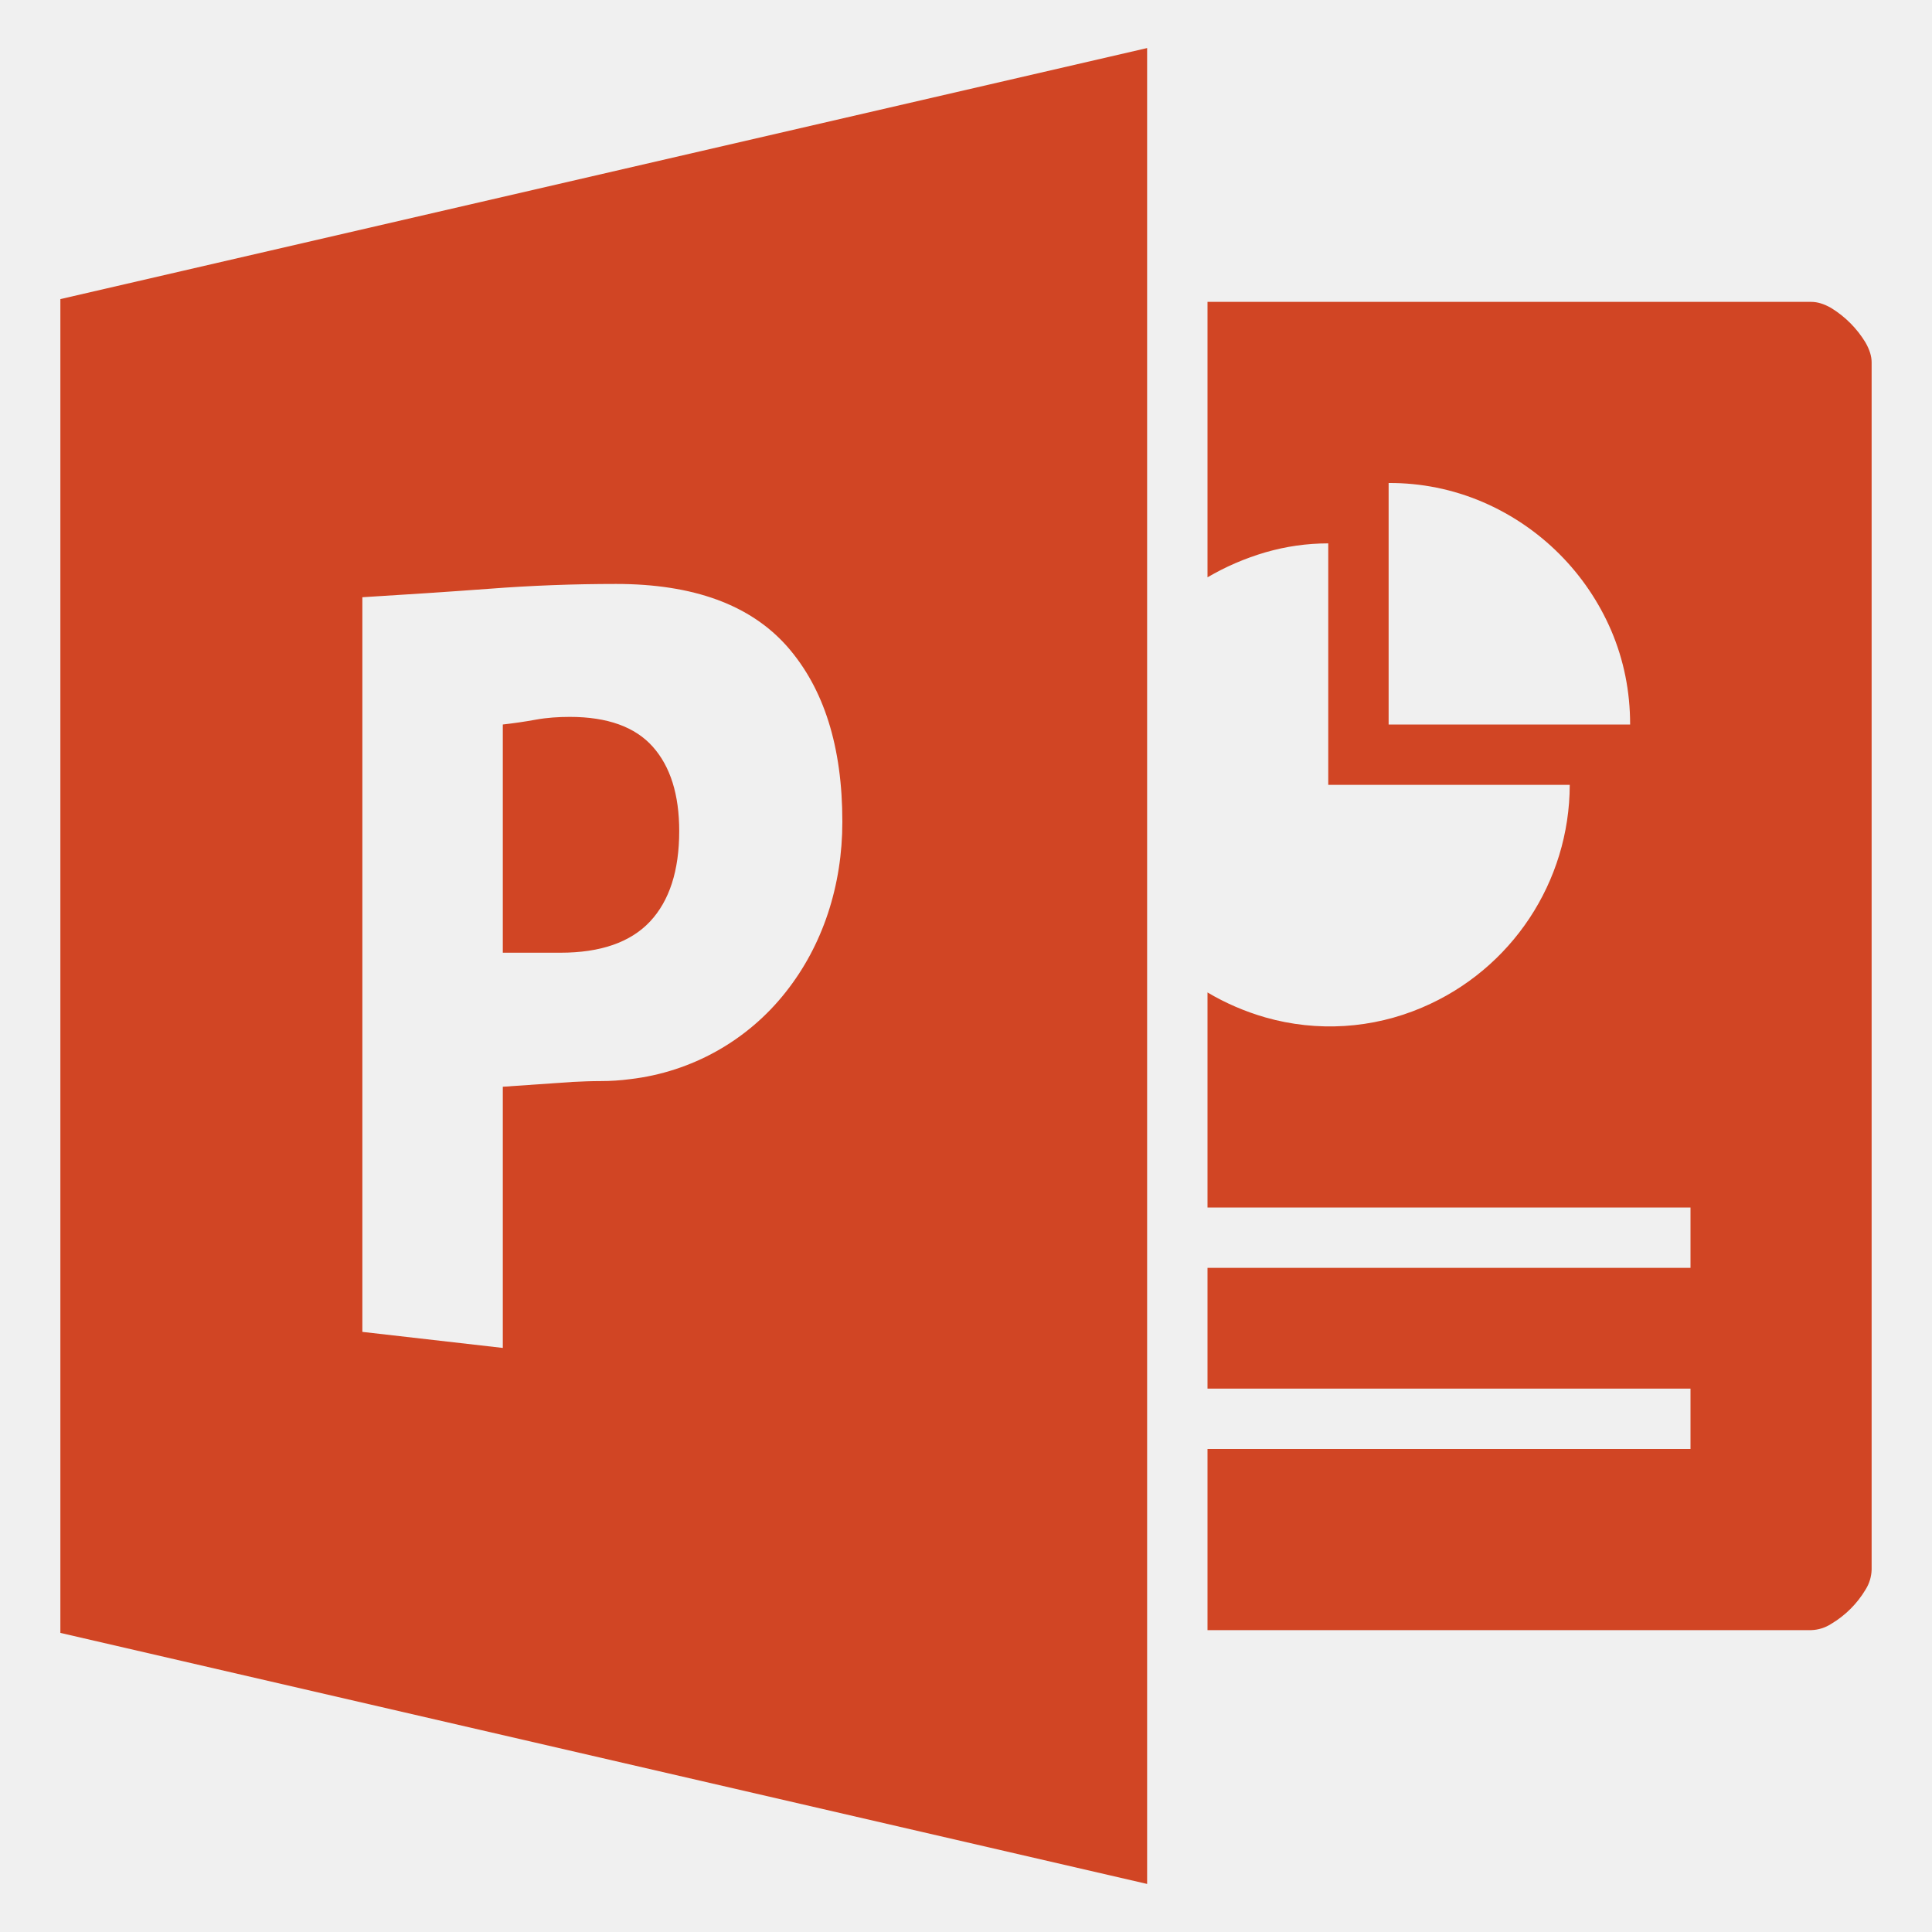
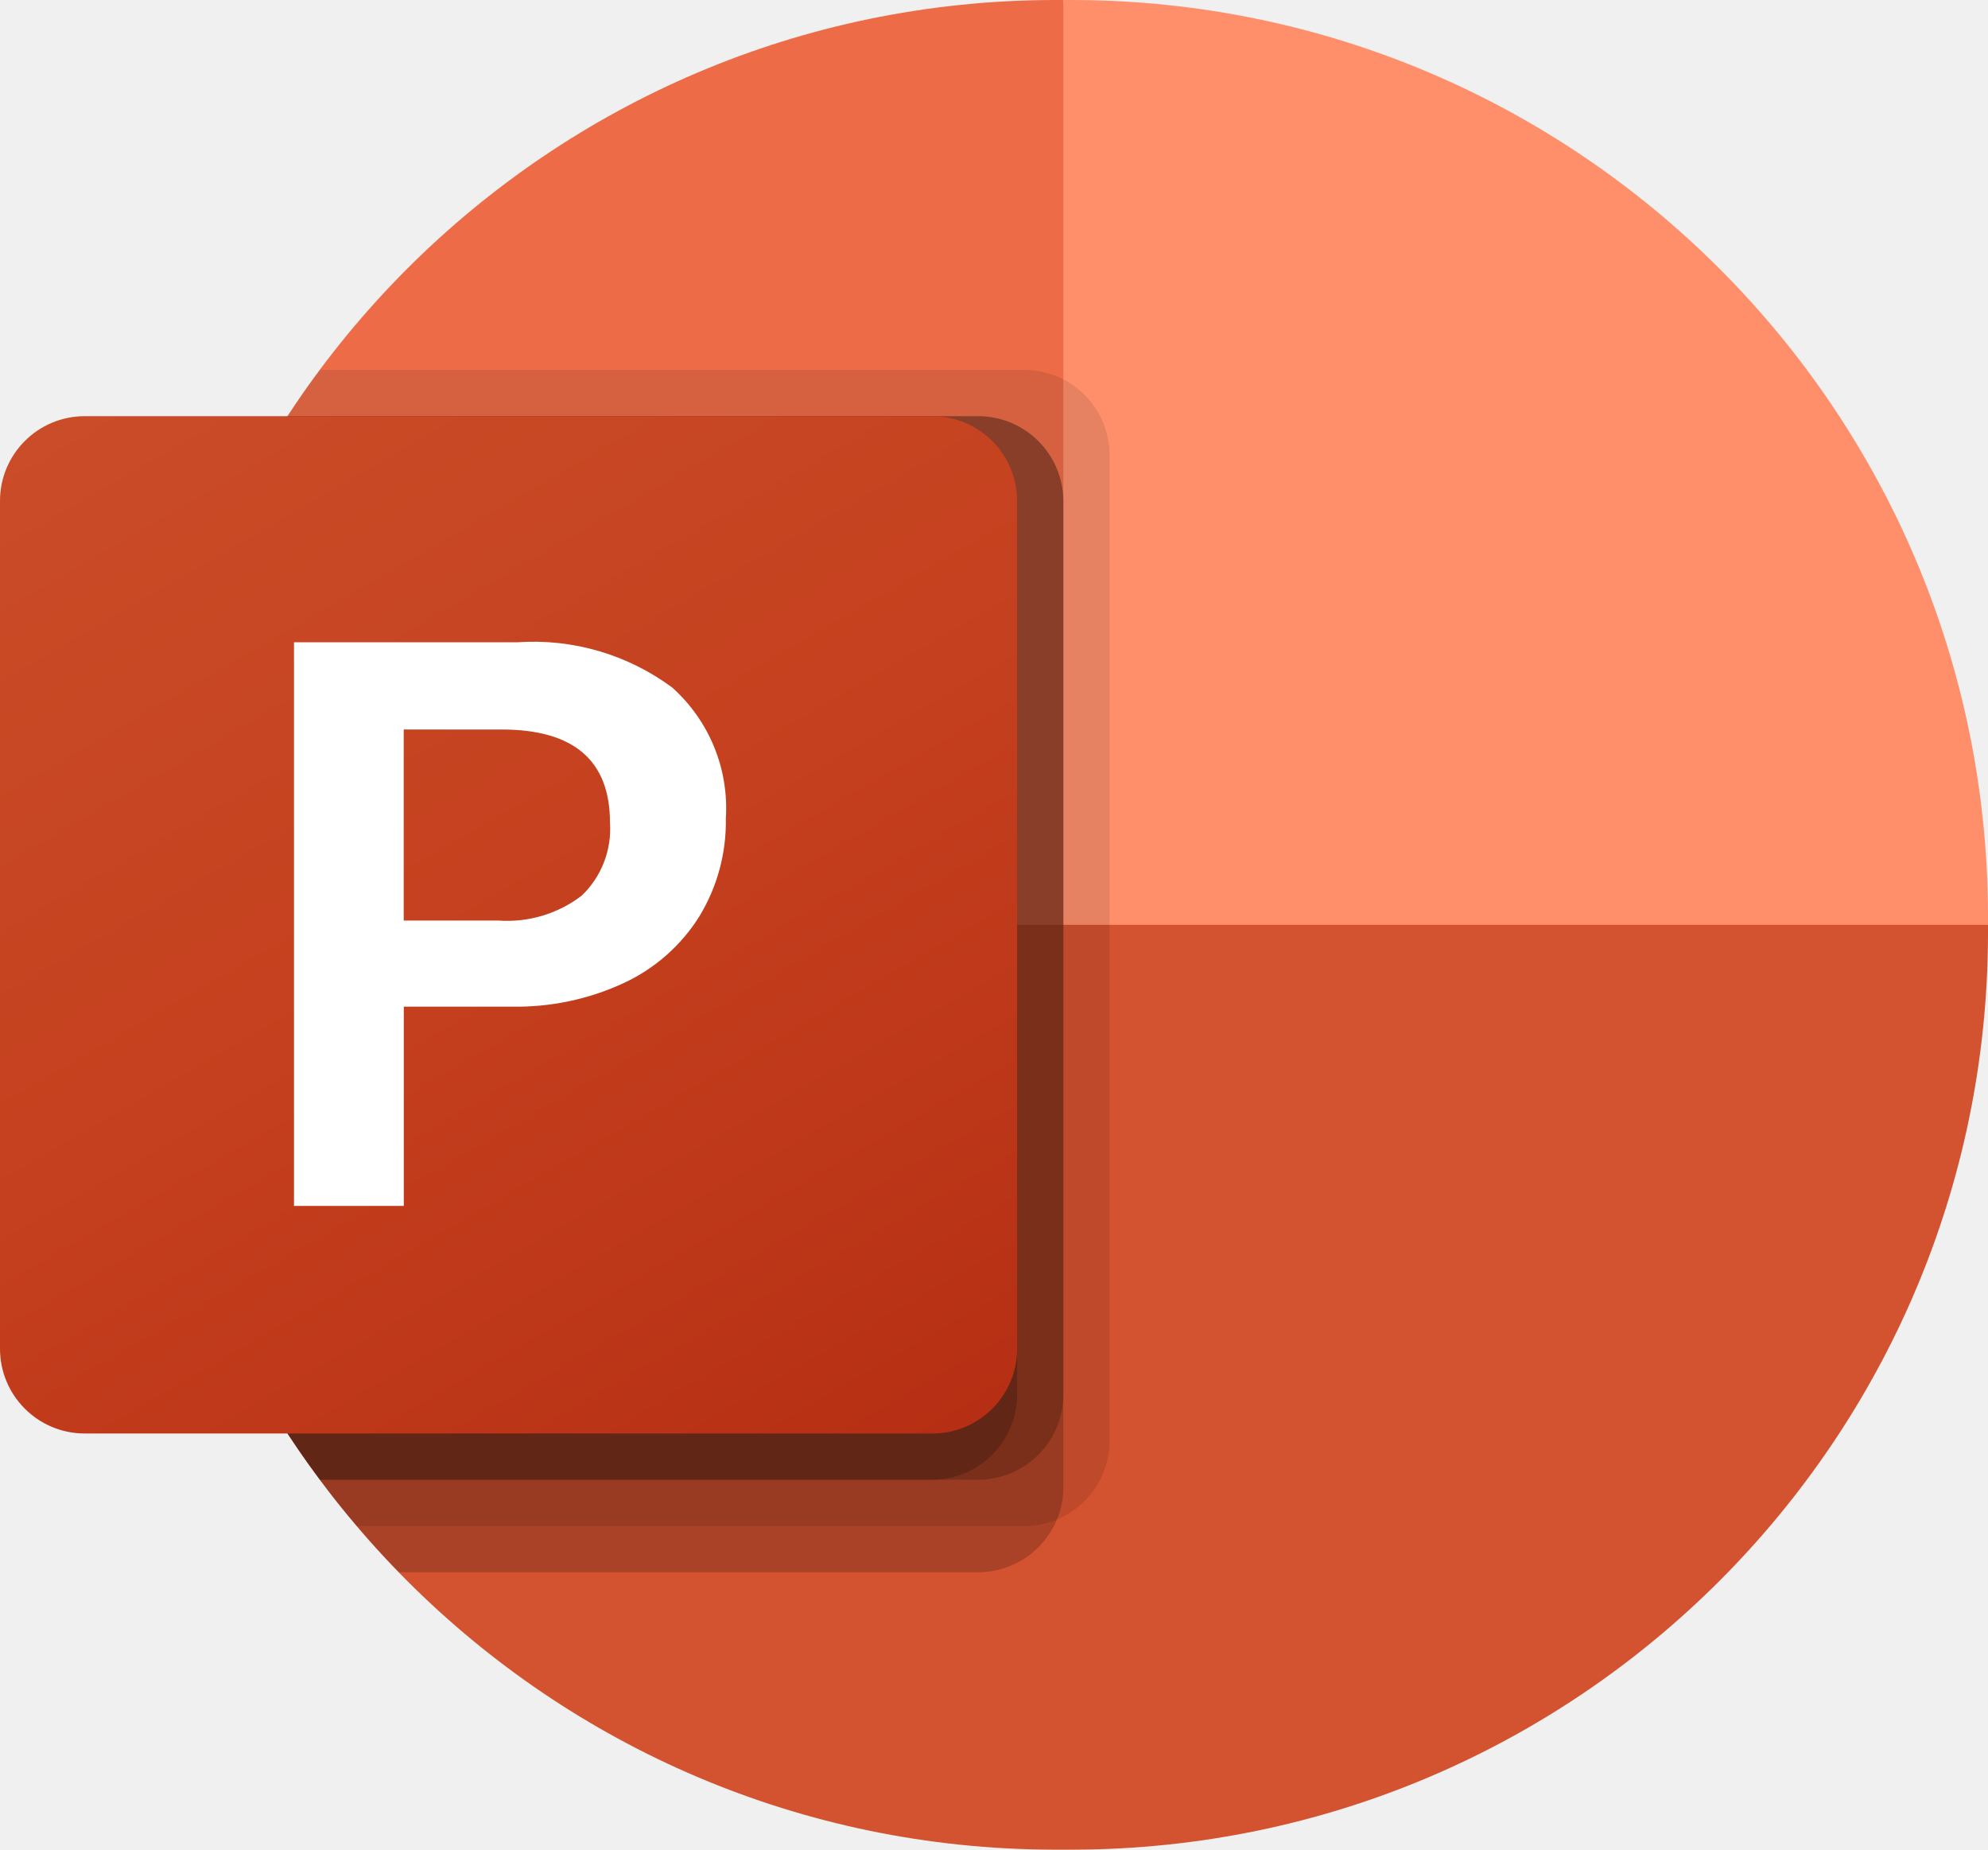
- <svg xmlns="http://www.w3.org/2000/svg" viewBox="8 8 16 16">
-   <path d="M8.5 10.477l9-2.079v15.204l-9-2.079V10.477zM11 19.03l1.164.133V17l.578-.04c.078-.004.156-.007.235-.007s.158-.005.242-.016a1.924 1.924 0 0 0 1.289-.722c.15-.19.267-.406.348-.649.08-.242.12-.496.12-.761 0-.62-.152-1.103-.456-1.45-.305-.346-.778-.519-1.418-.519-.35 0-.7.013-1.051.04-.352.026-.702.049-1.05.07v6.085zm2.625-4.148c0 .328-.081.578-.242.75-.162.172-.41.258-.742.258h-.477V14c.088-.01.18-.023.273-.04s.188-.023.282-.023c.312 0 .541.083.687.247.146.164.219.397.219.699zM23 10.5c.052 0 .106.017.164.05a.858.858 0 0 1 .285.286c.033.058.051.112.051.164v10a.327.327 0 0 1-.05.164.82.82 0 0 1-.286.285.323.323 0 0 1-.164.051h-5V20h4v-.5h-4v-1h4V18h-4v-1.781c.15.089.31.158.48.207a1.944 1.944 0 0 0 1.297-.082A2.007 2.007 0 0 0 21 14.5h-2v-2c-.178 0-.35.025-.52.074-.17.05-.33.119-.48.207V10.5h5zM21.5 14c0-.276-.053-.535-.156-.777a2.032 2.032 0 0 0-1.066-1.066A1.95 1.95 0 0 0 19.5 12v2h2z" fill="#d14524" />
+ <svg xmlns="http://www.w3.org/2000/svg" version="1.1" id="Livello_1" x="0px" y="0px" viewBox="0 0 1919.95 1786" enable-background="new 0 0 1919.95 1786" xml:space="preserve">
+   <path fill="#ED6C47" d="M1160.9,982.3L1026.95,0h-10.002C529.872,1.422,135.372,395.922,133.95,882.998V893L1160.9,982.3z" />
+   <path fill="#FF8F6B" d="M1036.952,0h-10.002v893l446.5,178.6l446.5-178.6v-10.002C1918.528,395.922,1524.028,1.422,1036.952,0z" />
+   <path fill="#D35230" d="M1919.95,893v9.823c-1.398,487.185-395.992,881.779-883.177,883.177h-19.646     c-487.185-1.398-881.779-395.992-883.177-883.177V893H1919.95z" />
+   <path opacity="0.1" enable-background="new    " d="M1071.6,438.909v952.831c-0.222,33.109-20.286,62.852-50.901,75.458     c-9.748,4.123-20.224,6.249-30.809,6.251H344.698c-12.502-14.288-24.557-29.469-35.72-44.65     c-113.755-151.749-175.176-336.324-175.028-525.977v-19.646c-0.261-171.062,49.733-338.433,143.773-481.327     c9.823-15.181,20.092-30.362,31.255-44.65h680.912C1034.876,357.54,1071.26,393.924,1071.6,438.909z" />
+   <path opacity="0.2" enable-background="new    " d="M1026.95,483.56v952.831c-0.002,10.584-2.128,21.061-6.251,30.808     c-12.606,30.615-42.35,50.679-75.459,50.901H385.329c-14.127-14.342-27.682-29.237-40.632-44.65     c-12.502-14.288-24.557-29.469-35.72-44.65c-113.755-151.749-175.176-336.325-175.028-525.977v-19.646     c-0.261-171.062,49.733-338.433,143.773-481.327H945.24C990.226,402.19,1026.61,438.574,1026.95,483.56z" />
+   <path opacity="0.2" enable-background="new    " d="M1026.95,483.56v863.531c-0.34,44.985-36.724,81.369-81.709,81.71H308.978     c-113.755-151.749-175.176-336.325-175.028-525.977v-19.646c-0.261-171.062,49.733-338.433,143.773-481.327H945.24     C990.226,402.19,1026.61,438.574,1026.95,483.56z" />
+   <path opacity="0.2" enable-background="new    " d="M982.3,483.56v863.531c-0.34,44.985-36.724,81.369-81.709,81.71H308.978     c-113.755-151.749-175.176-336.325-175.028-525.977v-19.646c-0.261-171.062,49.733-338.433,143.773-481.327h622.867     C945.576,402.19,981.96,438.574,982.3,483.56z" />
+   <linearGradient id="SVGID_1_" gradientUnits="userSpaceOnUse" x1="170.645" y1="1450.101" x2="811.655" y2="339.899" gradientTransform="matrix(1 0 0 -1 0 1788)">
+     <stop offset="0" style="stop-color:#CA4C28" />
+     <stop offset="0.5" style="stop-color:#C5401E" />
+     <stop offset="1" style="stop-color:#B62F14" />
+   </linearGradient>
+   <path fill="url(#SVGID_1_)" d="M81.843,401.85h818.613c45.201,0,81.843,36.643,81.843,81.843v818.613     c0,45.201-36.643,81.844-81.843,81.844H81.843C36.643,1384.15,0,1347.507,0,1302.307V483.693C0,438.493,36.643,401.85,81.843,401.85     z" />
+   <path fill="#FFFFFF" d="M500.08,620.144c53.289-3.596,106.119,11.883,149.042,43.668c35.8,31.961,54.929,78.599,51.883,126.493     c0.585,33.294-8.287,66.071-25.584,94.524c-17.512,27.964-42.742,50.263-72.646,64.207c-34.187,15.9-71.564,23.751-109.259,22.95     H389.973v192.441H283.929V620.144H500.08z M389.884,888.848h91.265c28.933,2.125,57.641-6.438,80.683-24.066     c19.058-18.282,29.047-44.063,27.281-70.413c0-59.98-34.857-89.97-104.57-89.97h-94.658V888.848z" />
</svg>
